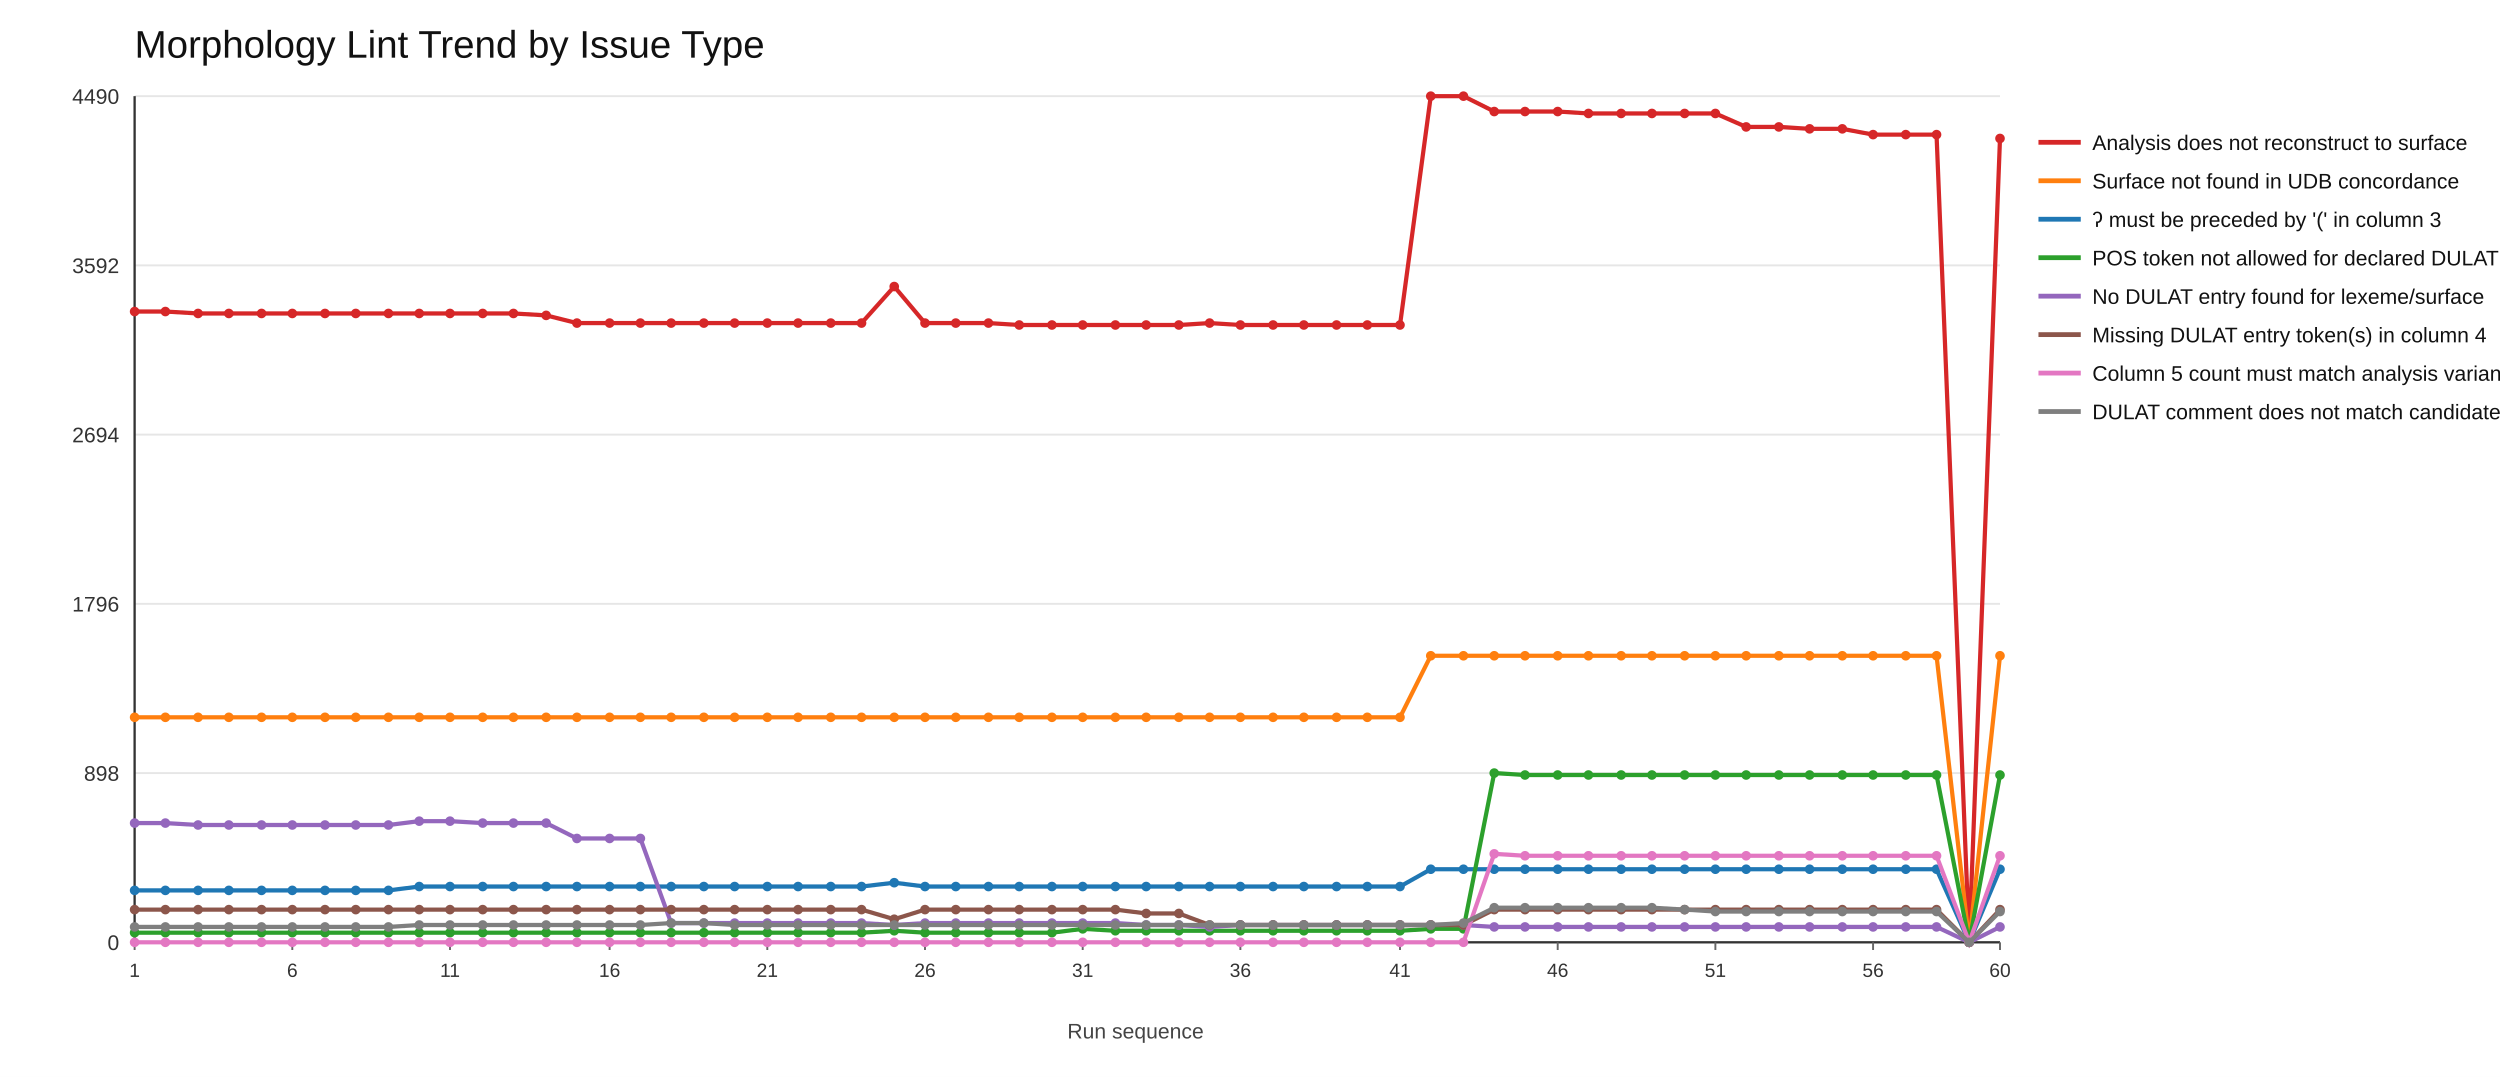
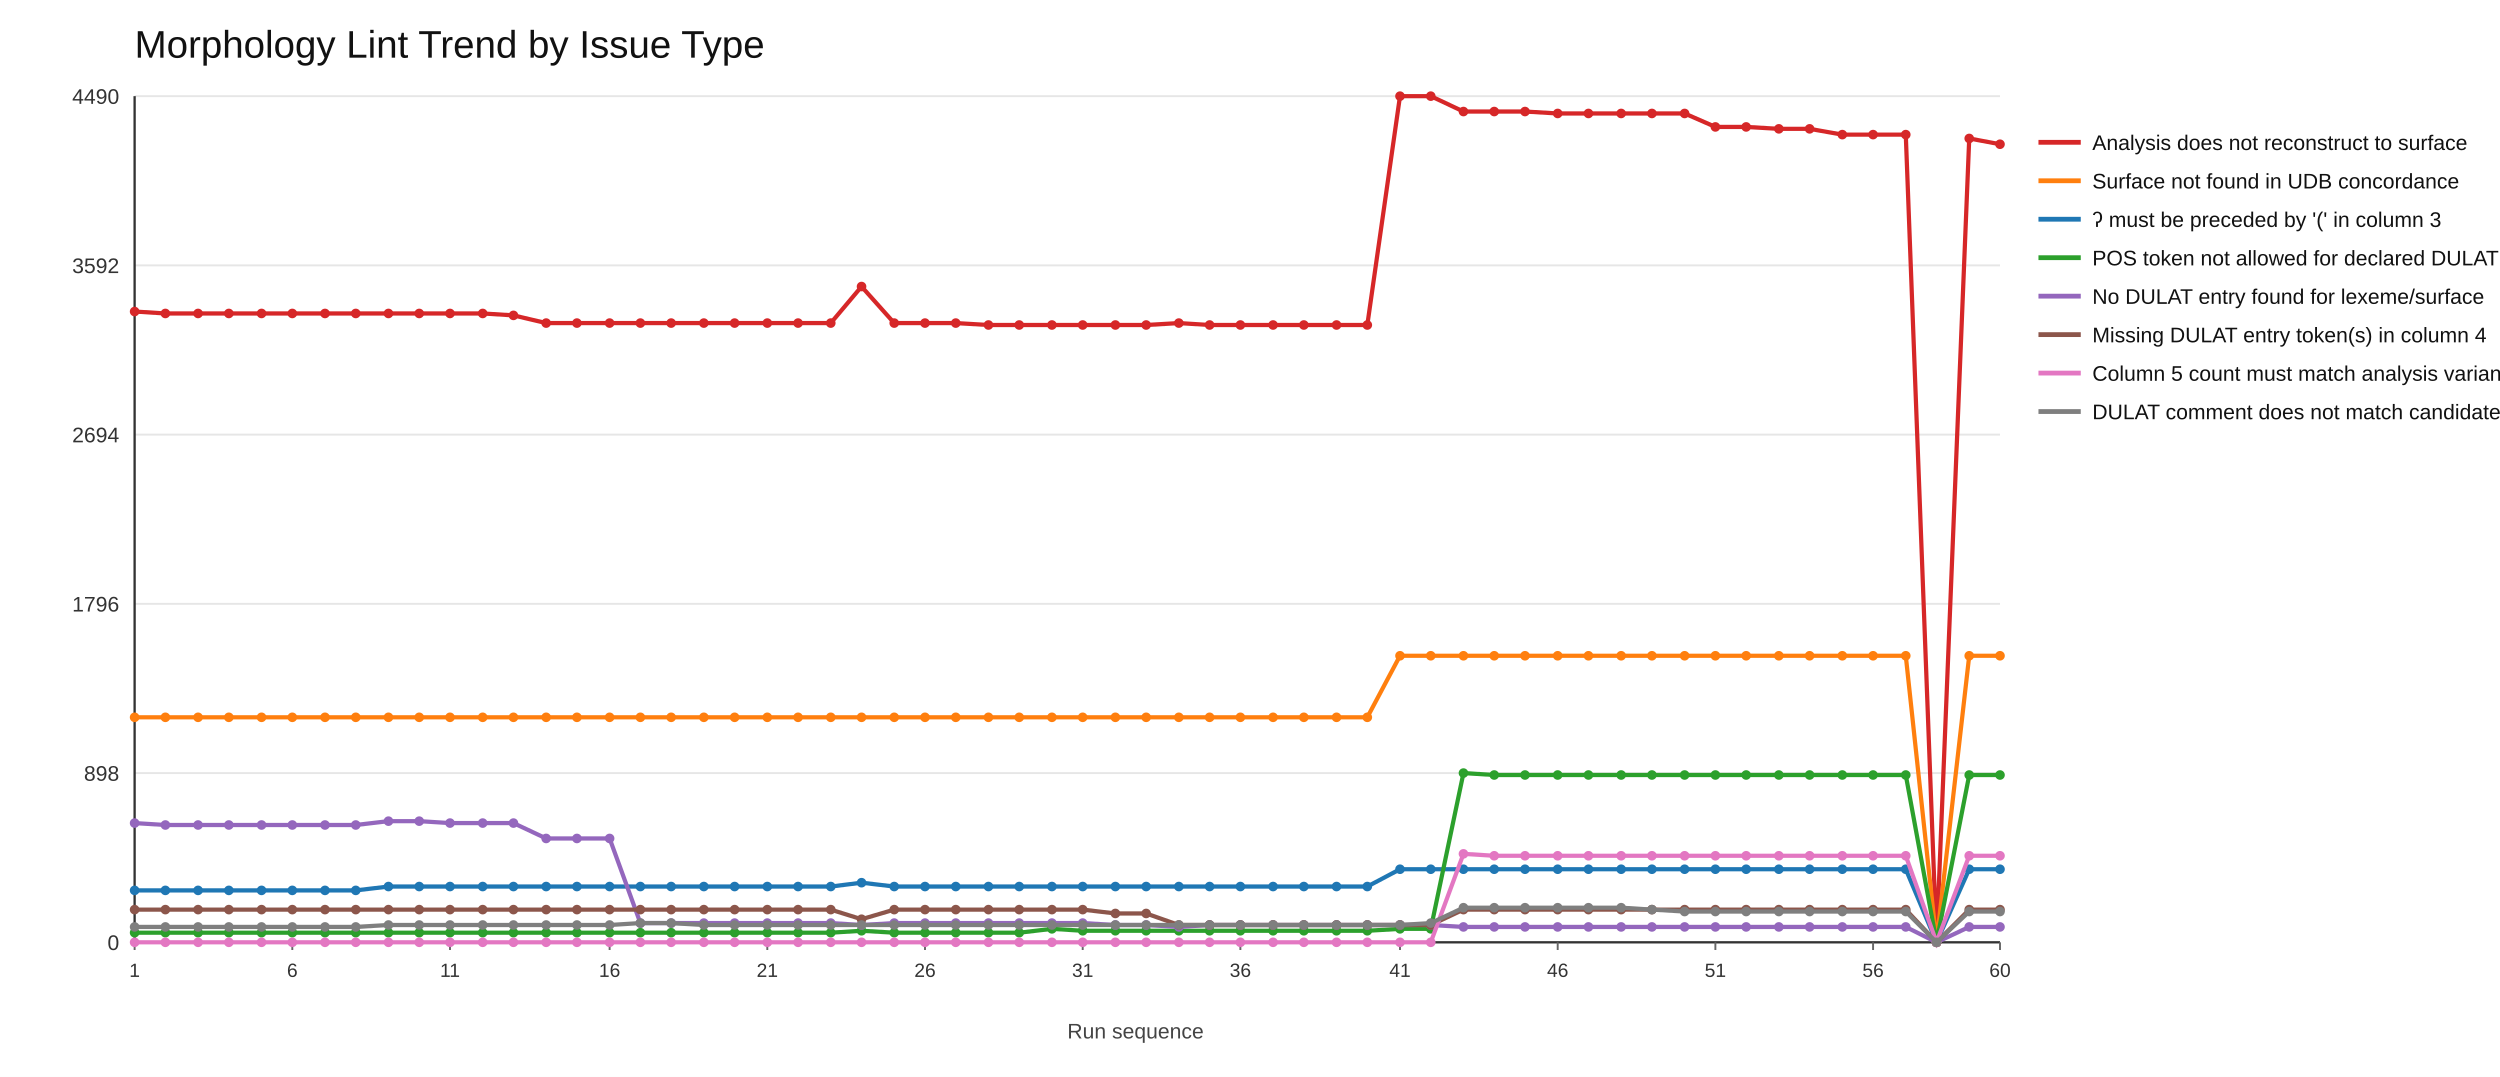
<svg xmlns="http://www.w3.org/2000/svg" width="1300" height="560">
  <rect x="0" y="0" width="1300" height="560" fill="#ffffff" />
  <text x="70" y="30" font-size="20" font-family="Arial" fill="#111">Morphology Lint Trend by Issue Type</text>
  <line x1="70" y1="490" x2="1040" y2="490" stroke="#e6e6e6" stroke-width="1" />
  <text x="62" y="494" font-size="11" font-family="Arial" fill="#333" text-anchor="end">0</text>
  <line x1="70" y1="402" x2="1040" y2="402" stroke="#e6e6e6" stroke-width="1" />
  <text x="62" y="406" font-size="11" font-family="Arial" fill="#333" text-anchor="end">898</text>
  <line x1="70" y1="314" x2="1040" y2="314" stroke="#e6e6e6" stroke-width="1" />
  <text x="62" y="318" font-size="11" font-family="Arial" fill="#333" text-anchor="end">1796</text>
  <line x1="70" y1="226" x2="1040" y2="226" stroke="#e6e6e6" stroke-width="1" />
  <text x="62" y="230" font-size="11" font-family="Arial" fill="#333" text-anchor="end">2694</text>
  <line x1="70" y1="138" x2="1040" y2="138" stroke="#e6e6e6" stroke-width="1" />
  <text x="62" y="142" font-size="11" font-family="Arial" fill="#333" text-anchor="end">3592</text>
  <line x1="70" y1="50" x2="1040" y2="50" stroke="#e6e6e6" stroke-width="1" />
  <text x="62" y="54" font-size="11" font-family="Arial" fill="#333" text-anchor="end">4490</text>
  <line x1="70" y1="490" x2="1040" y2="490" stroke="#333" stroke-width="1.2" />
  <line x1="70" y1="50" x2="70" y2="490" stroke="#333" stroke-width="1.2" />
  <line x1="70" y1="490" x2="70" y2="494" stroke="#666" stroke-width="1" />
  <text x="70" y="508" font-size="10" font-family="Arial" fill="#333" text-anchor="middle">1</text>
  <line x1="152" y1="490" x2="152" y2="494" stroke="#666" stroke-width="1" />
  <text x="152" y="508" font-size="10" font-family="Arial" fill="#333" text-anchor="middle">6</text>
  <line x1="234" y1="490" x2="234" y2="494" stroke="#666" stroke-width="1" />
  <text x="234" y="508" font-size="10" font-family="Arial" fill="#333" text-anchor="middle">11</text>
  <line x1="317" y1="490" x2="317" y2="494" stroke="#666" stroke-width="1" />
  <text x="317" y="508" font-size="10" font-family="Arial" fill="#333" text-anchor="middle">16</text>
  <line x1="399" y1="490" x2="399" y2="494" stroke="#666" stroke-width="1" />
  <text x="399" y="508" font-size="10" font-family="Arial" fill="#333" text-anchor="middle">21</text>
  <line x1="481" y1="490" x2="481" y2="494" stroke="#666" stroke-width="1" />
  <text x="481" y="508" font-size="10" font-family="Arial" fill="#333" text-anchor="middle">26</text>
  <line x1="563" y1="490" x2="563" y2="494" stroke="#666" stroke-width="1" />
  <text x="563" y="508" font-size="10" font-family="Arial" fill="#333" text-anchor="middle">31</text>
  <line x1="645" y1="490" x2="645" y2="494" stroke="#666" stroke-width="1" />
  <text x="645" y="508" font-size="10" font-family="Arial" fill="#333" text-anchor="middle">36</text>
  <line x1="728" y1="490" x2="728" y2="494" stroke="#666" stroke-width="1" />
  <text x="728" y="508" font-size="10" font-family="Arial" fill="#333" text-anchor="middle">41</text>
  <line x1="810" y1="490" x2="810" y2="494" stroke="#666" stroke-width="1" />
  <text x="810" y="508" font-size="10" font-family="Arial" fill="#333" text-anchor="middle">46</text>
  <line x1="892" y1="490" x2="892" y2="494" stroke="#666" stroke-width="1" />
  <text x="892" y="508" font-size="10" font-family="Arial" fill="#333" text-anchor="middle">51</text>
  <line x1="974" y1="490" x2="974" y2="494" stroke="#666" stroke-width="1" />
  <text x="974" y="508" font-size="10" font-family="Arial" fill="#333" text-anchor="middle">56</text>
  <line x1="1040" y1="490" x2="1040" y2="494" stroke="#666" stroke-width="1" />
  <text x="1040" y="508" font-size="10" font-family="Arial" fill="#333" text-anchor="middle">60</text>
-   <polyline fill="none" stroke="#d62728" stroke-width="2.2" points="70,162 86,162 103,163 119,163 136,163 152,163 169,163 185,163 202,163 218,163 234,163 251,163 267,163 284,164 300,168 317,168 333,168 349,168 366,168 382,168 399,168 415,168 432,168 448,168 465,149 481,168 497,168 514,168 530,169 547,169 563,169 580,169 596,169 613,169 629,168 645,169 662,169 678,169 695,169 711,169 728,169 744,50 761,50 777,58 793,58 810,58 826,59 843,59 859,59 876,59 892,59 908,66 925,66 941,67 958,67 974,70 991,70 1007,70 1024,490 1040,72" />
+   <polyline fill="none" stroke="#d62728" stroke-width="2.2" points="70,162 86,163 103,163 119,163 136,163 152,163 169,163 185,163 202,163 218,163 234,163 251,163 267,164 284,168 300,168 317,168 333,168 349,168 366,168 382,168 399,168 415,168 432,168 448,149 465,168 481,168 497,168 514,169 530,169 547,169 563,169 580,169 596,169 613,168 629,169 645,169 662,169 678,169 695,169 711,169 728,50 744,50 761,58 777,58 793,58 810,59 826,59 843,59 859,59 876,59 892,66 908,66 925,67 941,67 958,70 974,70 991,70 1007,490 1024,72 1040,75" />
  <circle cx="70" cy="162" r="2.5" fill="#d62728" />
-   <circle cx="86" cy="162" r="2.5" fill="#d62728" />
+   <circle cx="86" cy="163" r="2.5" fill="#d62728" />
  <circle cx="103" cy="163" r="2.5" fill="#d62728" />
  <circle cx="119" cy="163" r="2.5" fill="#d62728" />
  <circle cx="136" cy="163" r="2.5" fill="#d62728" />
  <circle cx="152" cy="163" r="2.5" fill="#d62728" />
  <circle cx="169" cy="163" r="2.5" fill="#d62728" />
  <circle cx="185" cy="163" r="2.5" fill="#d62728" />
  <circle cx="202" cy="163" r="2.5" fill="#d62728" />
  <circle cx="218" cy="163" r="2.5" fill="#d62728" />
  <circle cx="234" cy="163" r="2.5" fill="#d62728" />
  <circle cx="251" cy="163" r="2.5" fill="#d62728" />
-   <circle cx="267" cy="163" r="2.5" fill="#d62728" />
-   <circle cx="284" cy="164" r="2.5" fill="#d62728" />
+   <circle cx="267" cy="164" r="2.5" fill="#d62728" />
+   <circle cx="284" cy="168" r="2.5" fill="#d62728" />
  <circle cx="300" cy="168" r="2.5" fill="#d62728" />
  <circle cx="317" cy="168" r="2.5" fill="#d62728" />
  <circle cx="333" cy="168" r="2.5" fill="#d62728" />
  <circle cx="349" cy="168" r="2.5" fill="#d62728" />
  <circle cx="366" cy="168" r="2.5" fill="#d62728" />
  <circle cx="382" cy="168" r="2.5" fill="#d62728" />
  <circle cx="399" cy="168" r="2.5" fill="#d62728" />
  <circle cx="415" cy="168" r="2.5" fill="#d62728" />
  <circle cx="432" cy="168" r="2.5" fill="#d62728" />
-   <circle cx="448" cy="168" r="2.5" fill="#d62728" />
-   <circle cx="465" cy="149" r="2.5" fill="#d62728" />
+   <circle cx="448" cy="149" r="2.5" fill="#d62728" />
+   <circle cx="465" cy="168" r="2.5" fill="#d62728" />
  <circle cx="481" cy="168" r="2.5" fill="#d62728" />
  <circle cx="497" cy="168" r="2.5" fill="#d62728" />
-   <circle cx="514" cy="168" r="2.5" fill="#d62728" />
+   <circle cx="514" cy="169" r="2.5" fill="#d62728" />
  <circle cx="530" cy="169" r="2.5" fill="#d62728" />
  <circle cx="547" cy="169" r="2.5" fill="#d62728" />
  <circle cx="563" cy="169" r="2.5" fill="#d62728" />
  <circle cx="580" cy="169" r="2.5" fill="#d62728" />
  <circle cx="596" cy="169" r="2.5" fill="#d62728" />
-   <circle cx="613" cy="169" r="2.5" fill="#d62728" />
-   <circle cx="629" cy="168" r="2.5" fill="#d62728" />
+   <circle cx="613" cy="168" r="2.5" fill="#d62728" />
+   <circle cx="629" cy="169" r="2.5" fill="#d62728" />
  <circle cx="645" cy="169" r="2.5" fill="#d62728" />
  <circle cx="662" cy="169" r="2.5" fill="#d62728" />
  <circle cx="678" cy="169" r="2.5" fill="#d62728" />
  <circle cx="695" cy="169" r="2.5" fill="#d62728" />
  <circle cx="711" cy="169" r="2.5" fill="#d62728" />
-   <circle cx="728" cy="169" r="2.5" fill="#d62728" />
+   <circle cx="728" cy="50" r="2.5" fill="#d62728" />
  <circle cx="744" cy="50" r="2.5" fill="#d62728" />
-   <circle cx="761" cy="50" r="2.5" fill="#d62728" />
+   <circle cx="761" cy="58" r="2.5" fill="#d62728" />
  <circle cx="777" cy="58" r="2.5" fill="#d62728" />
  <circle cx="793" cy="58" r="2.5" fill="#d62728" />
-   <circle cx="810" cy="58" r="2.5" fill="#d62728" />
+   <circle cx="810" cy="59" r="2.5" fill="#d62728" />
  <circle cx="826" cy="59" r="2.5" fill="#d62728" />
  <circle cx="843" cy="59" r="2.5" fill="#d62728" />
  <circle cx="859" cy="59" r="2.5" fill="#d62728" />
  <circle cx="876" cy="59" r="2.5" fill="#d62728" />
-   <circle cx="892" cy="59" r="2.5" fill="#d62728" />
+   <circle cx="892" cy="66" r="2.5" fill="#d62728" />
  <circle cx="908" cy="66" r="2.5" fill="#d62728" />
-   <circle cx="925" cy="66" r="2.5" fill="#d62728" />
+   <circle cx="925" cy="67" r="2.5" fill="#d62728" />
  <circle cx="941" cy="67" r="2.5" fill="#d62728" />
-   <circle cx="958" cy="67" r="2.5" fill="#d62728" />
+   <circle cx="958" cy="70" r="2.5" fill="#d62728" />
  <circle cx="974" cy="70" r="2.5" fill="#d62728" />
  <circle cx="991" cy="70" r="2.5" fill="#d62728" />
-   <circle cx="1007" cy="70" r="2.5" fill="#d62728" />
-   <circle cx="1024" cy="490" r="2.5" fill="#d62728" />
-   <circle cx="1040" cy="72" r="2.5" fill="#d62728" />
+   <circle cx="1007" cy="490" r="2.5" fill="#d62728" />
+   <circle cx="1024" cy="72" r="2.5" fill="#d62728" />
+   <circle cx="1040" cy="75" r="2.5" fill="#d62728" />
  <line x1="1060" y1="74" x2="1082" y2="74" stroke="#d62728" stroke-width="2.5" />
  <text x="1088" y="78" font-size="11" font-family="Arial" fill="#111">Analysis does not reconstruct to surface</text>
-   <polyline fill="none" stroke="#ff7f0e" stroke-width="2.2" points="70,373 86,373 103,373 119,373 136,373 152,373 169,373 185,373 202,373 218,373 234,373 251,373 267,373 284,373 300,373 317,373 333,373 349,373 366,373 382,373 399,373 415,373 432,373 448,373 465,373 481,373 497,373 514,373 530,373 547,373 563,373 580,373 596,373 613,373 629,373 645,373 662,373 678,373 695,373 711,373 728,373 744,341 761,341 777,341 793,341 810,341 826,341 843,341 859,341 876,341 892,341 908,341 925,341 941,341 958,341 974,341 991,341 1007,341 1024,490 1040,341" />
+   <polyline fill="none" stroke="#ff7f0e" stroke-width="2.2" points="70,373 86,373 103,373 119,373 136,373 152,373 169,373 185,373 202,373 218,373 234,373 251,373 267,373 284,373 300,373 317,373 333,373 349,373 366,373 382,373 399,373 415,373 432,373 448,373 465,373 481,373 497,373 514,373 530,373 547,373 563,373 580,373 596,373 613,373 629,373 645,373 662,373 678,373 695,373 711,373 728,341 744,341 761,341 777,341 793,341 810,341 826,341 843,341 859,341 876,341 892,341 908,341 925,341 941,341 958,341 974,341 991,341 1007,490 1024,341 1040,341" />
  <circle cx="70" cy="373" r="2.5" fill="#ff7f0e" />
  <circle cx="86" cy="373" r="2.5" fill="#ff7f0e" />
  <circle cx="103" cy="373" r="2.5" fill="#ff7f0e" />
  <circle cx="119" cy="373" r="2.5" fill="#ff7f0e" />
  <circle cx="136" cy="373" r="2.5" fill="#ff7f0e" />
  <circle cx="152" cy="373" r="2.5" fill="#ff7f0e" />
  <circle cx="169" cy="373" r="2.5" fill="#ff7f0e" />
  <circle cx="185" cy="373" r="2.5" fill="#ff7f0e" />
  <circle cx="202" cy="373" r="2.5" fill="#ff7f0e" />
  <circle cx="218" cy="373" r="2.5" fill="#ff7f0e" />
  <circle cx="234" cy="373" r="2.5" fill="#ff7f0e" />
  <circle cx="251" cy="373" r="2.5" fill="#ff7f0e" />
  <circle cx="267" cy="373" r="2.5" fill="#ff7f0e" />
  <circle cx="284" cy="373" r="2.5" fill="#ff7f0e" />
  <circle cx="300" cy="373" r="2.5" fill="#ff7f0e" />
  <circle cx="317" cy="373" r="2.5" fill="#ff7f0e" />
  <circle cx="333" cy="373" r="2.5" fill="#ff7f0e" />
  <circle cx="349" cy="373" r="2.5" fill="#ff7f0e" />
  <circle cx="366" cy="373" r="2.5" fill="#ff7f0e" />
  <circle cx="382" cy="373" r="2.5" fill="#ff7f0e" />
  <circle cx="399" cy="373" r="2.5" fill="#ff7f0e" />
  <circle cx="415" cy="373" r="2.5" fill="#ff7f0e" />
  <circle cx="432" cy="373" r="2.5" fill="#ff7f0e" />
  <circle cx="448" cy="373" r="2.5" fill="#ff7f0e" />
  <circle cx="465" cy="373" r="2.5" fill="#ff7f0e" />
  <circle cx="481" cy="373" r="2.5" fill="#ff7f0e" />
  <circle cx="497" cy="373" r="2.5" fill="#ff7f0e" />
  <circle cx="514" cy="373" r="2.5" fill="#ff7f0e" />
  <circle cx="530" cy="373" r="2.5" fill="#ff7f0e" />
  <circle cx="547" cy="373" r="2.5" fill="#ff7f0e" />
  <circle cx="563" cy="373" r="2.5" fill="#ff7f0e" />
  <circle cx="580" cy="373" r="2.5" fill="#ff7f0e" />
  <circle cx="596" cy="373" r="2.5" fill="#ff7f0e" />
  <circle cx="613" cy="373" r="2.5" fill="#ff7f0e" />
  <circle cx="629" cy="373" r="2.5" fill="#ff7f0e" />
  <circle cx="645" cy="373" r="2.5" fill="#ff7f0e" />
  <circle cx="662" cy="373" r="2.5" fill="#ff7f0e" />
  <circle cx="678" cy="373" r="2.5" fill="#ff7f0e" />
  <circle cx="695" cy="373" r="2.5" fill="#ff7f0e" />
  <circle cx="711" cy="373" r="2.5" fill="#ff7f0e" />
-   <circle cx="728" cy="373" r="2.5" fill="#ff7f0e" />
+   <circle cx="728" cy="341" r="2.5" fill="#ff7f0e" />
  <circle cx="744" cy="341" r="2.5" fill="#ff7f0e" />
  <circle cx="761" cy="341" r="2.5" fill="#ff7f0e" />
  <circle cx="777" cy="341" r="2.5" fill="#ff7f0e" />
  <circle cx="793" cy="341" r="2.5" fill="#ff7f0e" />
  <circle cx="810" cy="341" r="2.5" fill="#ff7f0e" />
  <circle cx="826" cy="341" r="2.5" fill="#ff7f0e" />
  <circle cx="843" cy="341" r="2.5" fill="#ff7f0e" />
  <circle cx="859" cy="341" r="2.5" fill="#ff7f0e" />
  <circle cx="876" cy="341" r="2.5" fill="#ff7f0e" />
  <circle cx="892" cy="341" r="2.5" fill="#ff7f0e" />
  <circle cx="908" cy="341" r="2.5" fill="#ff7f0e" />
  <circle cx="925" cy="341" r="2.5" fill="#ff7f0e" />
  <circle cx="941" cy="341" r="2.5" fill="#ff7f0e" />
  <circle cx="958" cy="341" r="2.5" fill="#ff7f0e" />
  <circle cx="974" cy="341" r="2.5" fill="#ff7f0e" />
  <circle cx="991" cy="341" r="2.5" fill="#ff7f0e" />
-   <circle cx="1007" cy="341" r="2.5" fill="#ff7f0e" />
-   <circle cx="1024" cy="490" r="2.5" fill="#ff7f0e" />
+   <circle cx="1007" cy="490" r="2.5" fill="#ff7f0e" />
+   <circle cx="1024" cy="341" r="2.5" fill="#ff7f0e" />
  <circle cx="1040" cy="341" r="2.5" fill="#ff7f0e" />
  <line x1="1060" y1="94" x2="1082" y2="94" stroke="#ff7f0e" stroke-width="2.5" />
  <text x="1088" y="98" font-size="11" font-family="Arial" fill="#111">Surface not found in UDB concordance</text>
-   <polyline fill="none" stroke="#1f77b4" stroke-width="2.2" points="70,463 86,463 103,463 119,463 136,463 152,463 169,463 185,463 202,463 218,461 234,461 251,461 267,461 284,461 300,461 317,461 333,461 349,461 366,461 382,461 399,461 415,461 432,461 448,461 465,459 481,461 497,461 514,461 530,461 547,461 563,461 580,461 596,461 613,461 629,461 645,461 662,461 678,461 695,461 711,461 728,461 744,452 761,452 777,452 793,452 810,452 826,452 843,452 859,452 876,452 892,452 908,452 925,452 941,452 958,452 974,452 991,452 1007,452 1024,490 1040,452" />
+   <polyline fill="none" stroke="#1f77b4" stroke-width="2.2" points="70,463 86,463 103,463 119,463 136,463 152,463 169,463 185,463 202,461 218,461 234,461 251,461 267,461 284,461 300,461 317,461 333,461 349,461 366,461 382,461 399,461 415,461 432,461 448,459 465,461 481,461 497,461 514,461 530,461 547,461 563,461 580,461 596,461 613,461 629,461 645,461 662,461 678,461 695,461 711,461 728,452 744,452 761,452 777,452 793,452 810,452 826,452 843,452 859,452 876,452 892,452 908,452 925,452 941,452 958,452 974,452 991,452 1007,490 1024,452 1040,452" />
  <circle cx="70" cy="463" r="2.5" fill="#1f77b4" />
  <circle cx="86" cy="463" r="2.5" fill="#1f77b4" />
  <circle cx="103" cy="463" r="2.5" fill="#1f77b4" />
  <circle cx="119" cy="463" r="2.5" fill="#1f77b4" />
  <circle cx="136" cy="463" r="2.5" fill="#1f77b4" />
  <circle cx="152" cy="463" r="2.5" fill="#1f77b4" />
  <circle cx="169" cy="463" r="2.5" fill="#1f77b4" />
  <circle cx="185" cy="463" r="2.5" fill="#1f77b4" />
-   <circle cx="202" cy="463" r="2.5" fill="#1f77b4" />
+   <circle cx="202" cy="461" r="2.5" fill="#1f77b4" />
  <circle cx="218" cy="461" r="2.5" fill="#1f77b4" />
  <circle cx="234" cy="461" r="2.5" fill="#1f77b4" />
  <circle cx="251" cy="461" r="2.5" fill="#1f77b4" />
  <circle cx="267" cy="461" r="2.5" fill="#1f77b4" />
  <circle cx="284" cy="461" r="2.5" fill="#1f77b4" />
  <circle cx="300" cy="461" r="2.5" fill="#1f77b4" />
  <circle cx="317" cy="461" r="2.5" fill="#1f77b4" />
  <circle cx="333" cy="461" r="2.5" fill="#1f77b4" />
  <circle cx="349" cy="461" r="2.5" fill="#1f77b4" />
  <circle cx="366" cy="461" r="2.5" fill="#1f77b4" />
  <circle cx="382" cy="461" r="2.5" fill="#1f77b4" />
  <circle cx="399" cy="461" r="2.5" fill="#1f77b4" />
  <circle cx="415" cy="461" r="2.5" fill="#1f77b4" />
  <circle cx="432" cy="461" r="2.5" fill="#1f77b4" />
-   <circle cx="448" cy="461" r="2.5" fill="#1f77b4" />
-   <circle cx="465" cy="459" r="2.5" fill="#1f77b4" />
+   <circle cx="448" cy="459" r="2.5" fill="#1f77b4" />
+   <circle cx="465" cy="461" r="2.5" fill="#1f77b4" />
  <circle cx="481" cy="461" r="2.5" fill="#1f77b4" />
  <circle cx="497" cy="461" r="2.5" fill="#1f77b4" />
  <circle cx="514" cy="461" r="2.5" fill="#1f77b4" />
  <circle cx="530" cy="461" r="2.5" fill="#1f77b4" />
  <circle cx="547" cy="461" r="2.5" fill="#1f77b4" />
  <circle cx="563" cy="461" r="2.5" fill="#1f77b4" />
  <circle cx="580" cy="461" r="2.5" fill="#1f77b4" />
  <circle cx="596" cy="461" r="2.5" fill="#1f77b4" />
  <circle cx="613" cy="461" r="2.5" fill="#1f77b4" />
  <circle cx="629" cy="461" r="2.5" fill="#1f77b4" />
  <circle cx="645" cy="461" r="2.5" fill="#1f77b4" />
  <circle cx="662" cy="461" r="2.5" fill="#1f77b4" />
  <circle cx="678" cy="461" r="2.5" fill="#1f77b4" />
  <circle cx="695" cy="461" r="2.5" fill="#1f77b4" />
  <circle cx="711" cy="461" r="2.5" fill="#1f77b4" />
-   <circle cx="728" cy="461" r="2.5" fill="#1f77b4" />
+   <circle cx="728" cy="452" r="2.5" fill="#1f77b4" />
  <circle cx="744" cy="452" r="2.5" fill="#1f77b4" />
  <circle cx="761" cy="452" r="2.5" fill="#1f77b4" />
  <circle cx="777" cy="452" r="2.5" fill="#1f77b4" />
  <circle cx="793" cy="452" r="2.5" fill="#1f77b4" />
  <circle cx="810" cy="452" r="2.5" fill="#1f77b4" />
  <circle cx="826" cy="452" r="2.5" fill="#1f77b4" />
  <circle cx="843" cy="452" r="2.5" fill="#1f77b4" />
  <circle cx="859" cy="452" r="2.5" fill="#1f77b4" />
  <circle cx="876" cy="452" r="2.5" fill="#1f77b4" />
  <circle cx="892" cy="452" r="2.5" fill="#1f77b4" />
  <circle cx="908" cy="452" r="2.5" fill="#1f77b4" />
  <circle cx="925" cy="452" r="2.5" fill="#1f77b4" />
  <circle cx="941" cy="452" r="2.5" fill="#1f77b4" />
  <circle cx="958" cy="452" r="2.5" fill="#1f77b4" />
  <circle cx="974" cy="452" r="2.5" fill="#1f77b4" />
  <circle cx="991" cy="452" r="2.5" fill="#1f77b4" />
-   <circle cx="1007" cy="452" r="2.5" fill="#1f77b4" />
-   <circle cx="1024" cy="490" r="2.5" fill="#1f77b4" />
+   <circle cx="1007" cy="490" r="2.5" fill="#1f77b4" />
+   <circle cx="1024" cy="452" r="2.5" fill="#1f77b4" />
  <circle cx="1040" cy="452" r="2.5" fill="#1f77b4" />
  <line x1="1060" y1="114" x2="1082" y2="114" stroke="#1f77b4" stroke-width="2.5" />
  <text x="1088" y="118" font-size="11" font-family="Arial" fill="#111">ʔ must be preceded by '(' in column 3</text>
-   <polyline fill="none" stroke="#2ca02c" stroke-width="2.2" points="70,485 86,485 103,485 119,485 136,485 152,485 169,485 185,485 202,485 218,485 234,485 251,485 267,485 284,485 300,485 317,485 333,485 349,485 366,485 382,485 399,485 415,485 432,485 448,485 465,484 481,485 497,485 514,485 530,485 547,485 563,483 580,484 596,484 613,484 629,484 645,484 662,484 678,484 695,484 711,484 728,484 744,483 761,483 777,402 793,403 810,403 826,403 843,403 859,403 876,403 892,403 908,403 925,403 941,403 958,403 974,403 991,403 1007,403 1024,490 1040,403" />
+   <polyline fill="none" stroke="#2ca02c" stroke-width="2.2" points="70,485 86,485 103,485 119,485 136,485 152,485 169,485 185,485 202,485 218,485 234,485 251,485 267,485 284,485 300,485 317,485 333,485 349,485 366,485 382,485 399,485 415,485 432,485 448,484 465,485 481,485 497,485 514,485 530,485 547,483 563,484 580,484 596,484 613,484 629,484 645,484 662,484 678,484 695,484 711,484 728,483 744,483 761,402 777,403 793,403 810,403 826,403 843,403 859,403 876,403 892,403 908,403 925,403 941,403 958,403 974,403 991,403 1007,490 1024,403 1040,403" />
  <circle cx="70" cy="485" r="2.5" fill="#2ca02c" />
  <circle cx="86" cy="485" r="2.5" fill="#2ca02c" />
  <circle cx="103" cy="485" r="2.5" fill="#2ca02c" />
  <circle cx="119" cy="485" r="2.5" fill="#2ca02c" />
  <circle cx="136" cy="485" r="2.5" fill="#2ca02c" />
  <circle cx="152" cy="485" r="2.5" fill="#2ca02c" />
  <circle cx="169" cy="485" r="2.5" fill="#2ca02c" />
  <circle cx="185" cy="485" r="2.5" fill="#2ca02c" />
  <circle cx="202" cy="485" r="2.5" fill="#2ca02c" />
  <circle cx="218" cy="485" r="2.5" fill="#2ca02c" />
  <circle cx="234" cy="485" r="2.5" fill="#2ca02c" />
  <circle cx="251" cy="485" r="2.5" fill="#2ca02c" />
  <circle cx="267" cy="485" r="2.5" fill="#2ca02c" />
  <circle cx="284" cy="485" r="2.5" fill="#2ca02c" />
  <circle cx="300" cy="485" r="2.5" fill="#2ca02c" />
  <circle cx="317" cy="485" r="2.5" fill="#2ca02c" />
  <circle cx="333" cy="485" r="2.5" fill="#2ca02c" />
  <circle cx="349" cy="485" r="2.5" fill="#2ca02c" />
  <circle cx="366" cy="485" r="2.5" fill="#2ca02c" />
  <circle cx="382" cy="485" r="2.5" fill="#2ca02c" />
  <circle cx="399" cy="485" r="2.5" fill="#2ca02c" />
  <circle cx="415" cy="485" r="2.5" fill="#2ca02c" />
  <circle cx="432" cy="485" r="2.5" fill="#2ca02c" />
-   <circle cx="448" cy="485" r="2.5" fill="#2ca02c" />
-   <circle cx="465" cy="484" r="2.5" fill="#2ca02c" />
+   <circle cx="448" cy="484" r="2.5" fill="#2ca02c" />
+   <circle cx="465" cy="485" r="2.5" fill="#2ca02c" />
  <circle cx="481" cy="485" r="2.5" fill="#2ca02c" />
  <circle cx="497" cy="485" r="2.5" fill="#2ca02c" />
  <circle cx="514" cy="485" r="2.5" fill="#2ca02c" />
  <circle cx="530" cy="485" r="2.5" fill="#2ca02c" />
-   <circle cx="547" cy="485" r="2.5" fill="#2ca02c" />
-   <circle cx="563" cy="483" r="2.5" fill="#2ca02c" />
+   <circle cx="547" cy="483" r="2.5" fill="#2ca02c" />
+   <circle cx="563" cy="484" r="2.5" fill="#2ca02c" />
  <circle cx="580" cy="484" r="2.5" fill="#2ca02c" />
  <circle cx="596" cy="484" r="2.5" fill="#2ca02c" />
  <circle cx="613" cy="484" r="2.5" fill="#2ca02c" />
  <circle cx="629" cy="484" r="2.5" fill="#2ca02c" />
  <circle cx="645" cy="484" r="2.5" fill="#2ca02c" />
  <circle cx="662" cy="484" r="2.5" fill="#2ca02c" />
  <circle cx="678" cy="484" r="2.5" fill="#2ca02c" />
  <circle cx="695" cy="484" r="2.5" fill="#2ca02c" />
  <circle cx="711" cy="484" r="2.5" fill="#2ca02c" />
-   <circle cx="728" cy="484" r="2.5" fill="#2ca02c" />
+   <circle cx="728" cy="483" r="2.5" fill="#2ca02c" />
  <circle cx="744" cy="483" r="2.5" fill="#2ca02c" />
-   <circle cx="761" cy="483" r="2.5" fill="#2ca02c" />
-   <circle cx="777" cy="402" r="2.5" fill="#2ca02c" />
+   <circle cx="761" cy="402" r="2.5" fill="#2ca02c" />
+   <circle cx="777" cy="403" r="2.5" fill="#2ca02c" />
  <circle cx="793" cy="403" r="2.5" fill="#2ca02c" />
  <circle cx="810" cy="403" r="2.5" fill="#2ca02c" />
  <circle cx="826" cy="403" r="2.5" fill="#2ca02c" />
  <circle cx="843" cy="403" r="2.5" fill="#2ca02c" />
  <circle cx="859" cy="403" r="2.5" fill="#2ca02c" />
  <circle cx="876" cy="403" r="2.5" fill="#2ca02c" />
  <circle cx="892" cy="403" r="2.5" fill="#2ca02c" />
  <circle cx="908" cy="403" r="2.5" fill="#2ca02c" />
  <circle cx="925" cy="403" r="2.5" fill="#2ca02c" />
  <circle cx="941" cy="403" r="2.5" fill="#2ca02c" />
  <circle cx="958" cy="403" r="2.5" fill="#2ca02c" />
  <circle cx="974" cy="403" r="2.5" fill="#2ca02c" />
  <circle cx="991" cy="403" r="2.5" fill="#2ca02c" />
-   <circle cx="1007" cy="403" r="2.5" fill="#2ca02c" />
-   <circle cx="1024" cy="490" r="2.5" fill="#2ca02c" />
+   <circle cx="1007" cy="490" r="2.5" fill="#2ca02c" />
+   <circle cx="1024" cy="403" r="2.5" fill="#2ca02c" />
  <circle cx="1040" cy="403" r="2.5" fill="#2ca02c" />
  <line x1="1060" y1="134" x2="1082" y2="134" stroke="#2ca02c" stroke-width="2.5" />
  <text x="1088" y="138" font-size="11" font-family="Arial" fill="#111">POS token not allowed for declared DULAT entry</text>
-   <polyline fill="none" stroke="#9467bd" stroke-width="2.2" points="70,428 86,428 103,429 119,429 136,429 152,429 169,429 185,429 202,429 218,427 234,427 251,428 267,428 284,428 300,436 317,436 333,436 349,480 366,480 382,480 399,480 415,480 432,480 448,480 465,481 481,480 497,480 514,480 530,480 547,480 563,480 580,480 596,481 613,481 629,482 645,481 662,481 678,481 695,481 711,481 728,481 744,481 761,481 777,482 793,482 810,482 826,482 843,482 859,482 876,482 892,482 908,482 925,482 941,482 958,482 974,482 991,482 1007,482 1024,490 1040,482" />
+   <polyline fill="none" stroke="#9467bd" stroke-width="2.2" points="70,428 86,429 103,429 119,429 136,429 152,429 169,429 185,429 202,427 218,427 234,428 251,428 267,428 284,436 300,436 317,436 333,480 349,480 366,480 382,480 399,480 415,480 432,480 448,481 465,480 481,480 497,480 514,480 530,480 547,480 563,480 580,481 596,481 613,482 629,481 645,481 662,481 678,481 695,481 711,481 728,481 744,481 761,482 777,482 793,482 810,482 826,482 843,482 859,482 876,482 892,482 908,482 925,482 941,482 958,482 974,482 991,482 1007,490 1024,482 1040,482" />
  <circle cx="70" cy="428" r="2.5" fill="#9467bd" />
-   <circle cx="86" cy="428" r="2.5" fill="#9467bd" />
+   <circle cx="86" cy="429" r="2.5" fill="#9467bd" />
  <circle cx="103" cy="429" r="2.5" fill="#9467bd" />
  <circle cx="119" cy="429" r="2.5" fill="#9467bd" />
  <circle cx="136" cy="429" r="2.5" fill="#9467bd" />
  <circle cx="152" cy="429" r="2.5" fill="#9467bd" />
  <circle cx="169" cy="429" r="2.5" fill="#9467bd" />
  <circle cx="185" cy="429" r="2.5" fill="#9467bd" />
-   <circle cx="202" cy="429" r="2.5" fill="#9467bd" />
+   <circle cx="202" cy="427" r="2.5" fill="#9467bd" />
  <circle cx="218" cy="427" r="2.5" fill="#9467bd" />
-   <circle cx="234" cy="427" r="2.5" fill="#9467bd" />
+   <circle cx="234" cy="428" r="2.5" fill="#9467bd" />
  <circle cx="251" cy="428" r="2.5" fill="#9467bd" />
  <circle cx="267" cy="428" r="2.5" fill="#9467bd" />
-   <circle cx="284" cy="428" r="2.5" fill="#9467bd" />
+   <circle cx="284" cy="436" r="2.5" fill="#9467bd" />
  <circle cx="300" cy="436" r="2.5" fill="#9467bd" />
  <circle cx="317" cy="436" r="2.5" fill="#9467bd" />
-   <circle cx="333" cy="436" r="2.5" fill="#9467bd" />
+   <circle cx="333" cy="480" r="2.5" fill="#9467bd" />
  <circle cx="349" cy="480" r="2.5" fill="#9467bd" />
  <circle cx="366" cy="480" r="2.5" fill="#9467bd" />
  <circle cx="382" cy="480" r="2.5" fill="#9467bd" />
  <circle cx="399" cy="480" r="2.5" fill="#9467bd" />
  <circle cx="415" cy="480" r="2.5" fill="#9467bd" />
  <circle cx="432" cy="480" r="2.5" fill="#9467bd" />
-   <circle cx="448" cy="480" r="2.5" fill="#9467bd" />
-   <circle cx="465" cy="481" r="2.5" fill="#9467bd" />
+   <circle cx="448" cy="481" r="2.5" fill="#9467bd" />
+   <circle cx="465" cy="480" r="2.5" fill="#9467bd" />
  <circle cx="481" cy="480" r="2.5" fill="#9467bd" />
  <circle cx="497" cy="480" r="2.5" fill="#9467bd" />
  <circle cx="514" cy="480" r="2.5" fill="#9467bd" />
  <circle cx="530" cy="480" r="2.5" fill="#9467bd" />
  <circle cx="547" cy="480" r="2.5" fill="#9467bd" />
  <circle cx="563" cy="480" r="2.5" fill="#9467bd" />
-   <circle cx="580" cy="480" r="2.5" fill="#9467bd" />
+   <circle cx="580" cy="481" r="2.5" fill="#9467bd" />
  <circle cx="596" cy="481" r="2.5" fill="#9467bd" />
-   <circle cx="613" cy="481" r="2.5" fill="#9467bd" />
-   <circle cx="629" cy="482" r="2.5" fill="#9467bd" />
+   <circle cx="613" cy="482" r="2.5" fill="#9467bd" />
+   <circle cx="629" cy="481" r="2.5" fill="#9467bd" />
  <circle cx="645" cy="481" r="2.5" fill="#9467bd" />
  <circle cx="662" cy="481" r="2.5" fill="#9467bd" />
  <circle cx="678" cy="481" r="2.5" fill="#9467bd" />
  <circle cx="695" cy="481" r="2.5" fill="#9467bd" />
  <circle cx="711" cy="481" r="2.5" fill="#9467bd" />
  <circle cx="728" cy="481" r="2.5" fill="#9467bd" />
  <circle cx="744" cy="481" r="2.5" fill="#9467bd" />
-   <circle cx="761" cy="481" r="2.5" fill="#9467bd" />
+   <circle cx="761" cy="482" r="2.5" fill="#9467bd" />
  <circle cx="777" cy="482" r="2.5" fill="#9467bd" />
  <circle cx="793" cy="482" r="2.5" fill="#9467bd" />
  <circle cx="810" cy="482" r="2.5" fill="#9467bd" />
  <circle cx="826" cy="482" r="2.5" fill="#9467bd" />
  <circle cx="843" cy="482" r="2.5" fill="#9467bd" />
  <circle cx="859" cy="482" r="2.5" fill="#9467bd" />
  <circle cx="876" cy="482" r="2.5" fill="#9467bd" />
  <circle cx="892" cy="482" r="2.5" fill="#9467bd" />
  <circle cx="908" cy="482" r="2.5" fill="#9467bd" />
  <circle cx="925" cy="482" r="2.5" fill="#9467bd" />
  <circle cx="941" cy="482" r="2.5" fill="#9467bd" />
  <circle cx="958" cy="482" r="2.5" fill="#9467bd" />
  <circle cx="974" cy="482" r="2.5" fill="#9467bd" />
  <circle cx="991" cy="482" r="2.5" fill="#9467bd" />
-   <circle cx="1007" cy="482" r="2.5" fill="#9467bd" />
-   <circle cx="1024" cy="490" r="2.5" fill="#9467bd" />
+   <circle cx="1007" cy="490" r="2.5" fill="#9467bd" />
+   <circle cx="1024" cy="482" r="2.5" fill="#9467bd" />
  <circle cx="1040" cy="482" r="2.5" fill="#9467bd" />
  <line x1="1060" y1="154" x2="1082" y2="154" stroke="#9467bd" stroke-width="2.5" />
  <text x="1088" y="158" font-size="11" font-family="Arial" fill="#111">No DULAT entry found for lexeme/surface</text>
-   <polyline fill="none" stroke="#8c564b" stroke-width="2.2" points="70,473 86,473 103,473 119,473 136,473 152,473 169,473 185,473 202,473 218,473 234,473 251,473 267,473 284,473 300,473 317,473 333,473 349,473 366,473 382,473 399,473 415,473 432,473 448,473 465,478 481,473 497,473 514,473 530,473 547,473 563,473 580,473 596,475 613,475 629,481 645,481 662,481 678,481 695,481 711,481 728,481 744,481 761,481 777,473 793,473 810,473 826,473 843,473 859,473 876,473 892,473 908,473 925,473 941,473 958,473 974,473 991,473 1007,473 1024,490 1040,473" />
+   <polyline fill="none" stroke="#8c564b" stroke-width="2.2" points="70,473 86,473 103,473 119,473 136,473 152,473 169,473 185,473 202,473 218,473 234,473 251,473 267,473 284,473 300,473 317,473 333,473 349,473 366,473 382,473 399,473 415,473 432,473 448,478 465,473 481,473 497,473 514,473 530,473 547,473 563,473 580,475 596,475 613,481 629,481 645,481 662,481 678,481 695,481 711,481 728,481 744,481 761,473 777,473 793,473 810,473 826,473 843,473 859,473 876,473 892,473 908,473 925,473 941,473 958,473 974,473 991,473 1007,490 1024,473 1040,473" />
  <circle cx="70" cy="473" r="2.5" fill="#8c564b" />
  <circle cx="86" cy="473" r="2.5" fill="#8c564b" />
  <circle cx="103" cy="473" r="2.5" fill="#8c564b" />
  <circle cx="119" cy="473" r="2.5" fill="#8c564b" />
  <circle cx="136" cy="473" r="2.5" fill="#8c564b" />
  <circle cx="152" cy="473" r="2.5" fill="#8c564b" />
  <circle cx="169" cy="473" r="2.5" fill="#8c564b" />
  <circle cx="185" cy="473" r="2.5" fill="#8c564b" />
  <circle cx="202" cy="473" r="2.5" fill="#8c564b" />
  <circle cx="218" cy="473" r="2.5" fill="#8c564b" />
  <circle cx="234" cy="473" r="2.5" fill="#8c564b" />
  <circle cx="251" cy="473" r="2.5" fill="#8c564b" />
  <circle cx="267" cy="473" r="2.5" fill="#8c564b" />
  <circle cx="284" cy="473" r="2.5" fill="#8c564b" />
  <circle cx="300" cy="473" r="2.5" fill="#8c564b" />
  <circle cx="317" cy="473" r="2.5" fill="#8c564b" />
  <circle cx="333" cy="473" r="2.5" fill="#8c564b" />
  <circle cx="349" cy="473" r="2.5" fill="#8c564b" />
  <circle cx="366" cy="473" r="2.5" fill="#8c564b" />
  <circle cx="382" cy="473" r="2.5" fill="#8c564b" />
  <circle cx="399" cy="473" r="2.5" fill="#8c564b" />
  <circle cx="415" cy="473" r="2.5" fill="#8c564b" />
  <circle cx="432" cy="473" r="2.5" fill="#8c564b" />
-   <circle cx="448" cy="473" r="2.5" fill="#8c564b" />
-   <circle cx="465" cy="478" r="2.5" fill="#8c564b" />
+   <circle cx="448" cy="478" r="2.5" fill="#8c564b" />
+   <circle cx="465" cy="473" r="2.5" fill="#8c564b" />
  <circle cx="481" cy="473" r="2.5" fill="#8c564b" />
  <circle cx="497" cy="473" r="2.5" fill="#8c564b" />
  <circle cx="514" cy="473" r="2.5" fill="#8c564b" />
  <circle cx="530" cy="473" r="2.5" fill="#8c564b" />
  <circle cx="547" cy="473" r="2.5" fill="#8c564b" />
  <circle cx="563" cy="473" r="2.5" fill="#8c564b" />
-   <circle cx="580" cy="473" r="2.5" fill="#8c564b" />
+   <circle cx="580" cy="475" r="2.5" fill="#8c564b" />
  <circle cx="596" cy="475" r="2.5" fill="#8c564b" />
-   <circle cx="613" cy="475" r="2.5" fill="#8c564b" />
+   <circle cx="613" cy="481" r="2.5" fill="#8c564b" />
  <circle cx="629" cy="481" r="2.5" fill="#8c564b" />
  <circle cx="645" cy="481" r="2.5" fill="#8c564b" />
  <circle cx="662" cy="481" r="2.5" fill="#8c564b" />
  <circle cx="678" cy="481" r="2.5" fill="#8c564b" />
  <circle cx="695" cy="481" r="2.5" fill="#8c564b" />
  <circle cx="711" cy="481" r="2.5" fill="#8c564b" />
  <circle cx="728" cy="481" r="2.5" fill="#8c564b" />
  <circle cx="744" cy="481" r="2.5" fill="#8c564b" />
-   <circle cx="761" cy="481" r="2.5" fill="#8c564b" />
+   <circle cx="761" cy="473" r="2.5" fill="#8c564b" />
  <circle cx="777" cy="473" r="2.5" fill="#8c564b" />
  <circle cx="793" cy="473" r="2.5" fill="#8c564b" />
  <circle cx="810" cy="473" r="2.5" fill="#8c564b" />
  <circle cx="826" cy="473" r="2.5" fill="#8c564b" />
  <circle cx="843" cy="473" r="2.5" fill="#8c564b" />
  <circle cx="859" cy="473" r="2.5" fill="#8c564b" />
  <circle cx="876" cy="473" r="2.5" fill="#8c564b" />
  <circle cx="892" cy="473" r="2.5" fill="#8c564b" />
  <circle cx="908" cy="473" r="2.5" fill="#8c564b" />
  <circle cx="925" cy="473" r="2.5" fill="#8c564b" />
  <circle cx="941" cy="473" r="2.5" fill="#8c564b" />
  <circle cx="958" cy="473" r="2.5" fill="#8c564b" />
  <circle cx="974" cy="473" r="2.5" fill="#8c564b" />
  <circle cx="991" cy="473" r="2.5" fill="#8c564b" />
-   <circle cx="1007" cy="473" r="2.5" fill="#8c564b" />
-   <circle cx="1024" cy="490" r="2.5" fill="#8c564b" />
+   <circle cx="1007" cy="490" r="2.5" fill="#8c564b" />
+   <circle cx="1024" cy="473" r="2.5" fill="#8c564b" />
  <circle cx="1040" cy="473" r="2.5" fill="#8c564b" />
  <line x1="1060" y1="174" x2="1082" y2="174" stroke="#8c564b" stroke-width="2.5" />
  <text x="1088" y="178" font-size="11" font-family="Arial" fill="#111">Missing DULAT entry token(s) in column 4</text>
-   <polyline fill="none" stroke="#e377c2" stroke-width="2.2" points="70,490 86,490 103,490 119,490 136,490 152,490 169,490 185,490 202,490 218,490 234,490 251,490 267,490 284,490 300,490 317,490 333,490 349,490 366,490 382,490 399,490 415,490 432,490 448,490 465,490 481,490 497,490 514,490 530,490 547,490 563,490 580,490 596,490 613,490 629,490 645,490 662,490 678,490 695,490 711,490 728,490 744,490 761,490 777,444 793,445 810,445 826,445 843,445 859,445 876,445 892,445 908,445 925,445 941,445 958,445 974,445 991,445 1007,445 1024,490 1040,445" />
+   <polyline fill="none" stroke="#e377c2" stroke-width="2.2" points="70,490 86,490 103,490 119,490 136,490 152,490 169,490 185,490 202,490 218,490 234,490 251,490 267,490 284,490 300,490 317,490 333,490 349,490 366,490 382,490 399,490 415,490 432,490 448,490 465,490 481,490 497,490 514,490 530,490 547,490 563,490 580,490 596,490 613,490 629,490 645,490 662,490 678,490 695,490 711,490 728,490 744,490 761,444 777,445 793,445 810,445 826,445 843,445 859,445 876,445 892,445 908,445 925,445 941,445 958,445 974,445 991,445 1007,490 1024,445 1040,445" />
  <circle cx="70" cy="490" r="2.5" fill="#e377c2" />
  <circle cx="86" cy="490" r="2.5" fill="#e377c2" />
  <circle cx="103" cy="490" r="2.5" fill="#e377c2" />
  <circle cx="119" cy="490" r="2.5" fill="#e377c2" />
  <circle cx="136" cy="490" r="2.5" fill="#e377c2" />
  <circle cx="152" cy="490" r="2.5" fill="#e377c2" />
  <circle cx="169" cy="490" r="2.5" fill="#e377c2" />
  <circle cx="185" cy="490" r="2.5" fill="#e377c2" />
  <circle cx="202" cy="490" r="2.5" fill="#e377c2" />
  <circle cx="218" cy="490" r="2.5" fill="#e377c2" />
  <circle cx="234" cy="490" r="2.5" fill="#e377c2" />
  <circle cx="251" cy="490" r="2.5" fill="#e377c2" />
  <circle cx="267" cy="490" r="2.5" fill="#e377c2" />
  <circle cx="284" cy="490" r="2.5" fill="#e377c2" />
  <circle cx="300" cy="490" r="2.5" fill="#e377c2" />
  <circle cx="317" cy="490" r="2.5" fill="#e377c2" />
  <circle cx="333" cy="490" r="2.5" fill="#e377c2" />
  <circle cx="349" cy="490" r="2.5" fill="#e377c2" />
  <circle cx="366" cy="490" r="2.5" fill="#e377c2" />
  <circle cx="382" cy="490" r="2.5" fill="#e377c2" />
  <circle cx="399" cy="490" r="2.5" fill="#e377c2" />
  <circle cx="415" cy="490" r="2.5" fill="#e377c2" />
  <circle cx="432" cy="490" r="2.5" fill="#e377c2" />
  <circle cx="448" cy="490" r="2.5" fill="#e377c2" />
  <circle cx="465" cy="490" r="2.5" fill="#e377c2" />
  <circle cx="481" cy="490" r="2.5" fill="#e377c2" />
  <circle cx="497" cy="490" r="2.5" fill="#e377c2" />
  <circle cx="514" cy="490" r="2.5" fill="#e377c2" />
  <circle cx="530" cy="490" r="2.5" fill="#e377c2" />
  <circle cx="547" cy="490" r="2.5" fill="#e377c2" />
  <circle cx="563" cy="490" r="2.5" fill="#e377c2" />
  <circle cx="580" cy="490" r="2.5" fill="#e377c2" />
  <circle cx="596" cy="490" r="2.5" fill="#e377c2" />
  <circle cx="613" cy="490" r="2.5" fill="#e377c2" />
  <circle cx="629" cy="490" r="2.5" fill="#e377c2" />
  <circle cx="645" cy="490" r="2.5" fill="#e377c2" />
  <circle cx="662" cy="490" r="2.5" fill="#e377c2" />
  <circle cx="678" cy="490" r="2.5" fill="#e377c2" />
  <circle cx="695" cy="490" r="2.5" fill="#e377c2" />
  <circle cx="711" cy="490" r="2.5" fill="#e377c2" />
  <circle cx="728" cy="490" r="2.5" fill="#e377c2" />
  <circle cx="744" cy="490" r="2.5" fill="#e377c2" />
-   <circle cx="761" cy="490" r="2.5" fill="#e377c2" />
-   <circle cx="777" cy="444" r="2.5" fill="#e377c2" />
+   <circle cx="761" cy="444" r="2.5" fill="#e377c2" />
+   <circle cx="777" cy="445" r="2.5" fill="#e377c2" />
  <circle cx="793" cy="445" r="2.5" fill="#e377c2" />
  <circle cx="810" cy="445" r="2.5" fill="#e377c2" />
  <circle cx="826" cy="445" r="2.5" fill="#e377c2" />
  <circle cx="843" cy="445" r="2.5" fill="#e377c2" />
  <circle cx="859" cy="445" r="2.5" fill="#e377c2" />
  <circle cx="876" cy="445" r="2.5" fill="#e377c2" />
  <circle cx="892" cy="445" r="2.5" fill="#e377c2" />
  <circle cx="908" cy="445" r="2.5" fill="#e377c2" />
  <circle cx="925" cy="445" r="2.5" fill="#e377c2" />
  <circle cx="941" cy="445" r="2.5" fill="#e377c2" />
  <circle cx="958" cy="445" r="2.5" fill="#e377c2" />
  <circle cx="974" cy="445" r="2.5" fill="#e377c2" />
  <circle cx="991" cy="445" r="2.5" fill="#e377c2" />
-   <circle cx="1007" cy="445" r="2.5" fill="#e377c2" />
-   <circle cx="1024" cy="490" r="2.5" fill="#e377c2" />
+   <circle cx="1007" cy="490" r="2.5" fill="#e377c2" />
+   <circle cx="1024" cy="445" r="2.5" fill="#e377c2" />
  <circle cx="1040" cy="445" r="2.5" fill="#e377c2" />
  <line x1="1060" y1="194" x2="1082" y2="194" stroke="#e377c2" stroke-width="2.5" />
  <text x="1088" y="198" font-size="11" font-family="Arial" fill="#111">Column 5 count must match analysis variant count</text>
-   <polyline fill="none" stroke="#7f7f7f" stroke-width="2.2" points="70,482 86,482 103,482 119,482 136,482 152,482 169,482 185,482 202,482 218,481 234,481 251,481 267,481 284,481 300,481 317,481 333,481 349,480 366,480 382,481 399,481 415,481 432,481 448,481 465,481 481,481 497,481 514,481 530,481 547,481 563,481 580,481 596,481 613,481 629,481 645,481 662,481 678,481 695,481 711,481 728,481 744,481 761,480 777,472 793,472 810,472 826,472 843,472 859,472 876,473 892,474 908,474 925,474 941,474 958,474 974,474 991,474 1007,474 1024,490 1040,474" />
+   <polyline fill="none" stroke="#7f7f7f" stroke-width="2.2" points="70,482 86,482 103,482 119,482 136,482 152,482 169,482 185,482 202,481 218,481 234,481 251,481 267,481 284,481 300,481 317,481 333,480 349,480 366,481 382,481 399,481 415,481 432,481 448,481 465,481 481,481 497,481 514,481 530,481 547,481 563,481 580,481 596,481 613,481 629,481 645,481 662,481 678,481 695,481 711,481 728,481 744,480 761,472 777,472 793,472 810,472 826,472 843,472 859,473 876,474 892,474 908,474 925,474 941,474 958,474 974,474 991,474 1007,490 1024,474 1040,474" />
  <circle cx="70" cy="482" r="2.5" fill="#7f7f7f" />
  <circle cx="86" cy="482" r="2.5" fill="#7f7f7f" />
  <circle cx="103" cy="482" r="2.5" fill="#7f7f7f" />
  <circle cx="119" cy="482" r="2.5" fill="#7f7f7f" />
  <circle cx="136" cy="482" r="2.5" fill="#7f7f7f" />
  <circle cx="152" cy="482" r="2.5" fill="#7f7f7f" />
  <circle cx="169" cy="482" r="2.5" fill="#7f7f7f" />
  <circle cx="185" cy="482" r="2.5" fill="#7f7f7f" />
-   <circle cx="202" cy="482" r="2.5" fill="#7f7f7f" />
+   <circle cx="202" cy="481" r="2.5" fill="#7f7f7f" />
  <circle cx="218" cy="481" r="2.5" fill="#7f7f7f" />
  <circle cx="234" cy="481" r="2.5" fill="#7f7f7f" />
  <circle cx="251" cy="481" r="2.5" fill="#7f7f7f" />
  <circle cx="267" cy="481" r="2.5" fill="#7f7f7f" />
  <circle cx="284" cy="481" r="2.5" fill="#7f7f7f" />
  <circle cx="300" cy="481" r="2.5" fill="#7f7f7f" />
  <circle cx="317" cy="481" r="2.5" fill="#7f7f7f" />
-   <circle cx="333" cy="481" r="2.5" fill="#7f7f7f" />
+   <circle cx="333" cy="480" r="2.5" fill="#7f7f7f" />
  <circle cx="349" cy="480" r="2.5" fill="#7f7f7f" />
-   <circle cx="366" cy="480" r="2.5" fill="#7f7f7f" />
+   <circle cx="366" cy="481" r="2.5" fill="#7f7f7f" />
  <circle cx="382" cy="481" r="2.5" fill="#7f7f7f" />
  <circle cx="399" cy="481" r="2.5" fill="#7f7f7f" />
  <circle cx="415" cy="481" r="2.5" fill="#7f7f7f" />
  <circle cx="432" cy="481" r="2.5" fill="#7f7f7f" />
  <circle cx="448" cy="481" r="2.5" fill="#7f7f7f" />
  <circle cx="465" cy="481" r="2.5" fill="#7f7f7f" />
  <circle cx="481" cy="481" r="2.5" fill="#7f7f7f" />
  <circle cx="497" cy="481" r="2.5" fill="#7f7f7f" />
  <circle cx="514" cy="481" r="2.5" fill="#7f7f7f" />
  <circle cx="530" cy="481" r="2.5" fill="#7f7f7f" />
  <circle cx="547" cy="481" r="2.5" fill="#7f7f7f" />
  <circle cx="563" cy="481" r="2.5" fill="#7f7f7f" />
  <circle cx="580" cy="481" r="2.5" fill="#7f7f7f" />
  <circle cx="596" cy="481" r="2.5" fill="#7f7f7f" />
  <circle cx="613" cy="481" r="2.5" fill="#7f7f7f" />
  <circle cx="629" cy="481" r="2.5" fill="#7f7f7f" />
  <circle cx="645" cy="481" r="2.5" fill="#7f7f7f" />
  <circle cx="662" cy="481" r="2.5" fill="#7f7f7f" />
  <circle cx="678" cy="481" r="2.5" fill="#7f7f7f" />
  <circle cx="695" cy="481" r="2.5" fill="#7f7f7f" />
  <circle cx="711" cy="481" r="2.5" fill="#7f7f7f" />
  <circle cx="728" cy="481" r="2.5" fill="#7f7f7f" />
-   <circle cx="744" cy="481" r="2.5" fill="#7f7f7f" />
-   <circle cx="761" cy="480" r="2.5" fill="#7f7f7f" />
+   <circle cx="744" cy="480" r="2.5" fill="#7f7f7f" />
+   <circle cx="761" cy="472" r="2.5" fill="#7f7f7f" />
  <circle cx="777" cy="472" r="2.5" fill="#7f7f7f" />
  <circle cx="793" cy="472" r="2.5" fill="#7f7f7f" />
  <circle cx="810" cy="472" r="2.5" fill="#7f7f7f" />
  <circle cx="826" cy="472" r="2.5" fill="#7f7f7f" />
  <circle cx="843" cy="472" r="2.5" fill="#7f7f7f" />
-   <circle cx="859" cy="472" r="2.5" fill="#7f7f7f" />
-   <circle cx="876" cy="473" r="2.5" fill="#7f7f7f" />
+   <circle cx="859" cy="473" r="2.5" fill="#7f7f7f" />
+   <circle cx="876" cy="474" r="2.5" fill="#7f7f7f" />
  <circle cx="892" cy="474" r="2.5" fill="#7f7f7f" />
  <circle cx="908" cy="474" r="2.5" fill="#7f7f7f" />
  <circle cx="925" cy="474" r="2.5" fill="#7f7f7f" />
  <circle cx="941" cy="474" r="2.5" fill="#7f7f7f" />
  <circle cx="958" cy="474" r="2.5" fill="#7f7f7f" />
  <circle cx="974" cy="474" r="2.5" fill="#7f7f7f" />
  <circle cx="991" cy="474" r="2.5" fill="#7f7f7f" />
-   <circle cx="1007" cy="474" r="2.5" fill="#7f7f7f" />
-   <circle cx="1024" cy="490" r="2.5" fill="#7f7f7f" />
+   <circle cx="1007" cy="490" r="2.5" fill="#7f7f7f" />
+   <circle cx="1024" cy="474" r="2.5" fill="#7f7f7f" />
  <circle cx="1040" cy="474" r="2.5" fill="#7f7f7f" />
  <line x1="1060" y1="214" x2="1082" y2="214" stroke="#7f7f7f" stroke-width="2.5" />
  <text x="1088" y="218" font-size="11" font-family="Arial" fill="#111">DULAT comment does not match candidates</text>
  <text x="555" y="540" font-size="11" font-family="Arial" fill="#444">Run sequence</text>
</svg>
